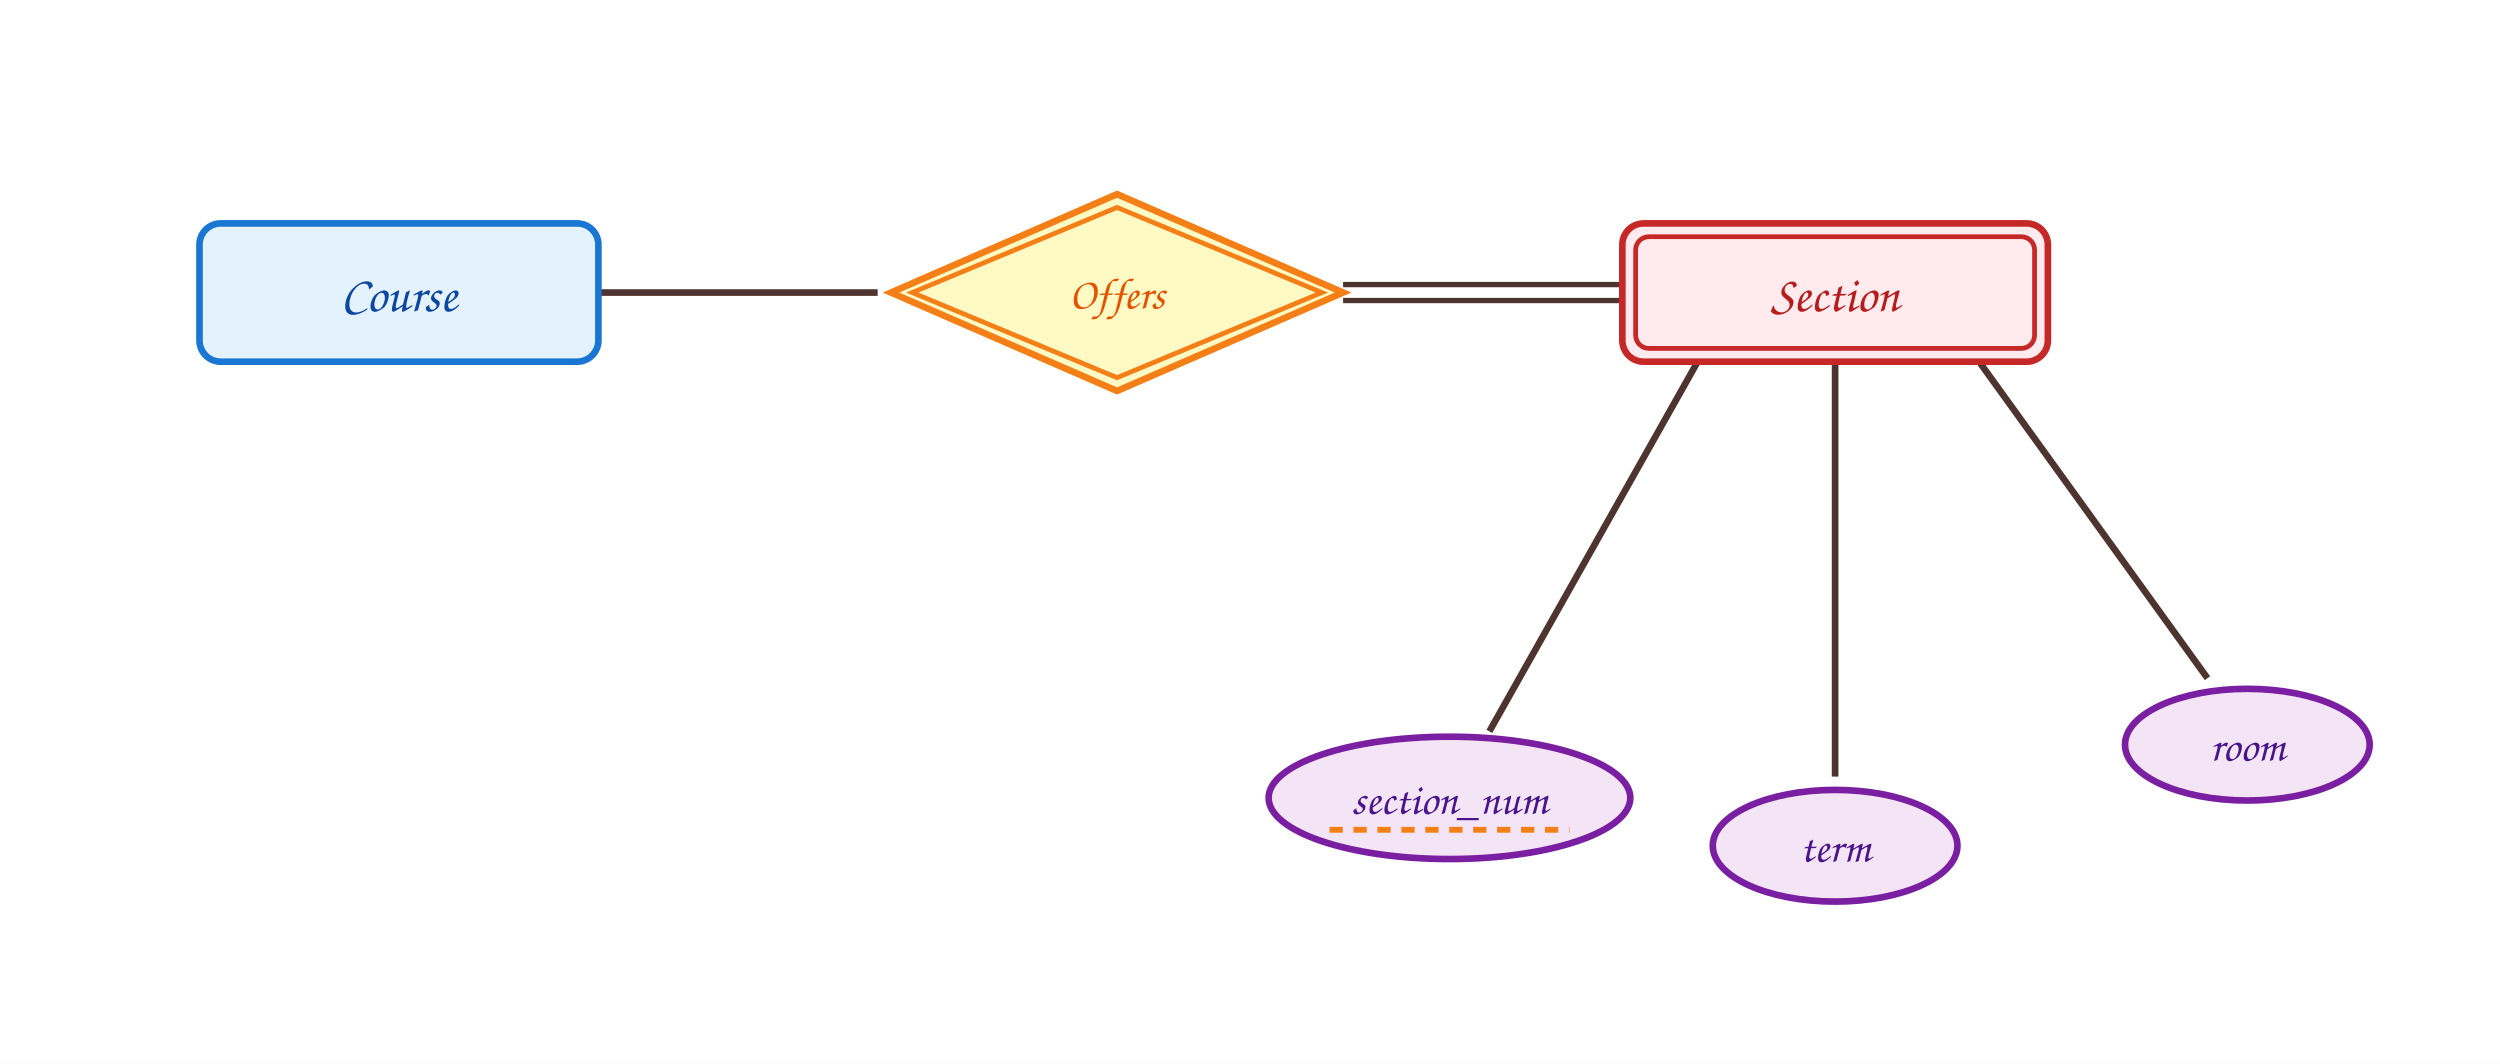
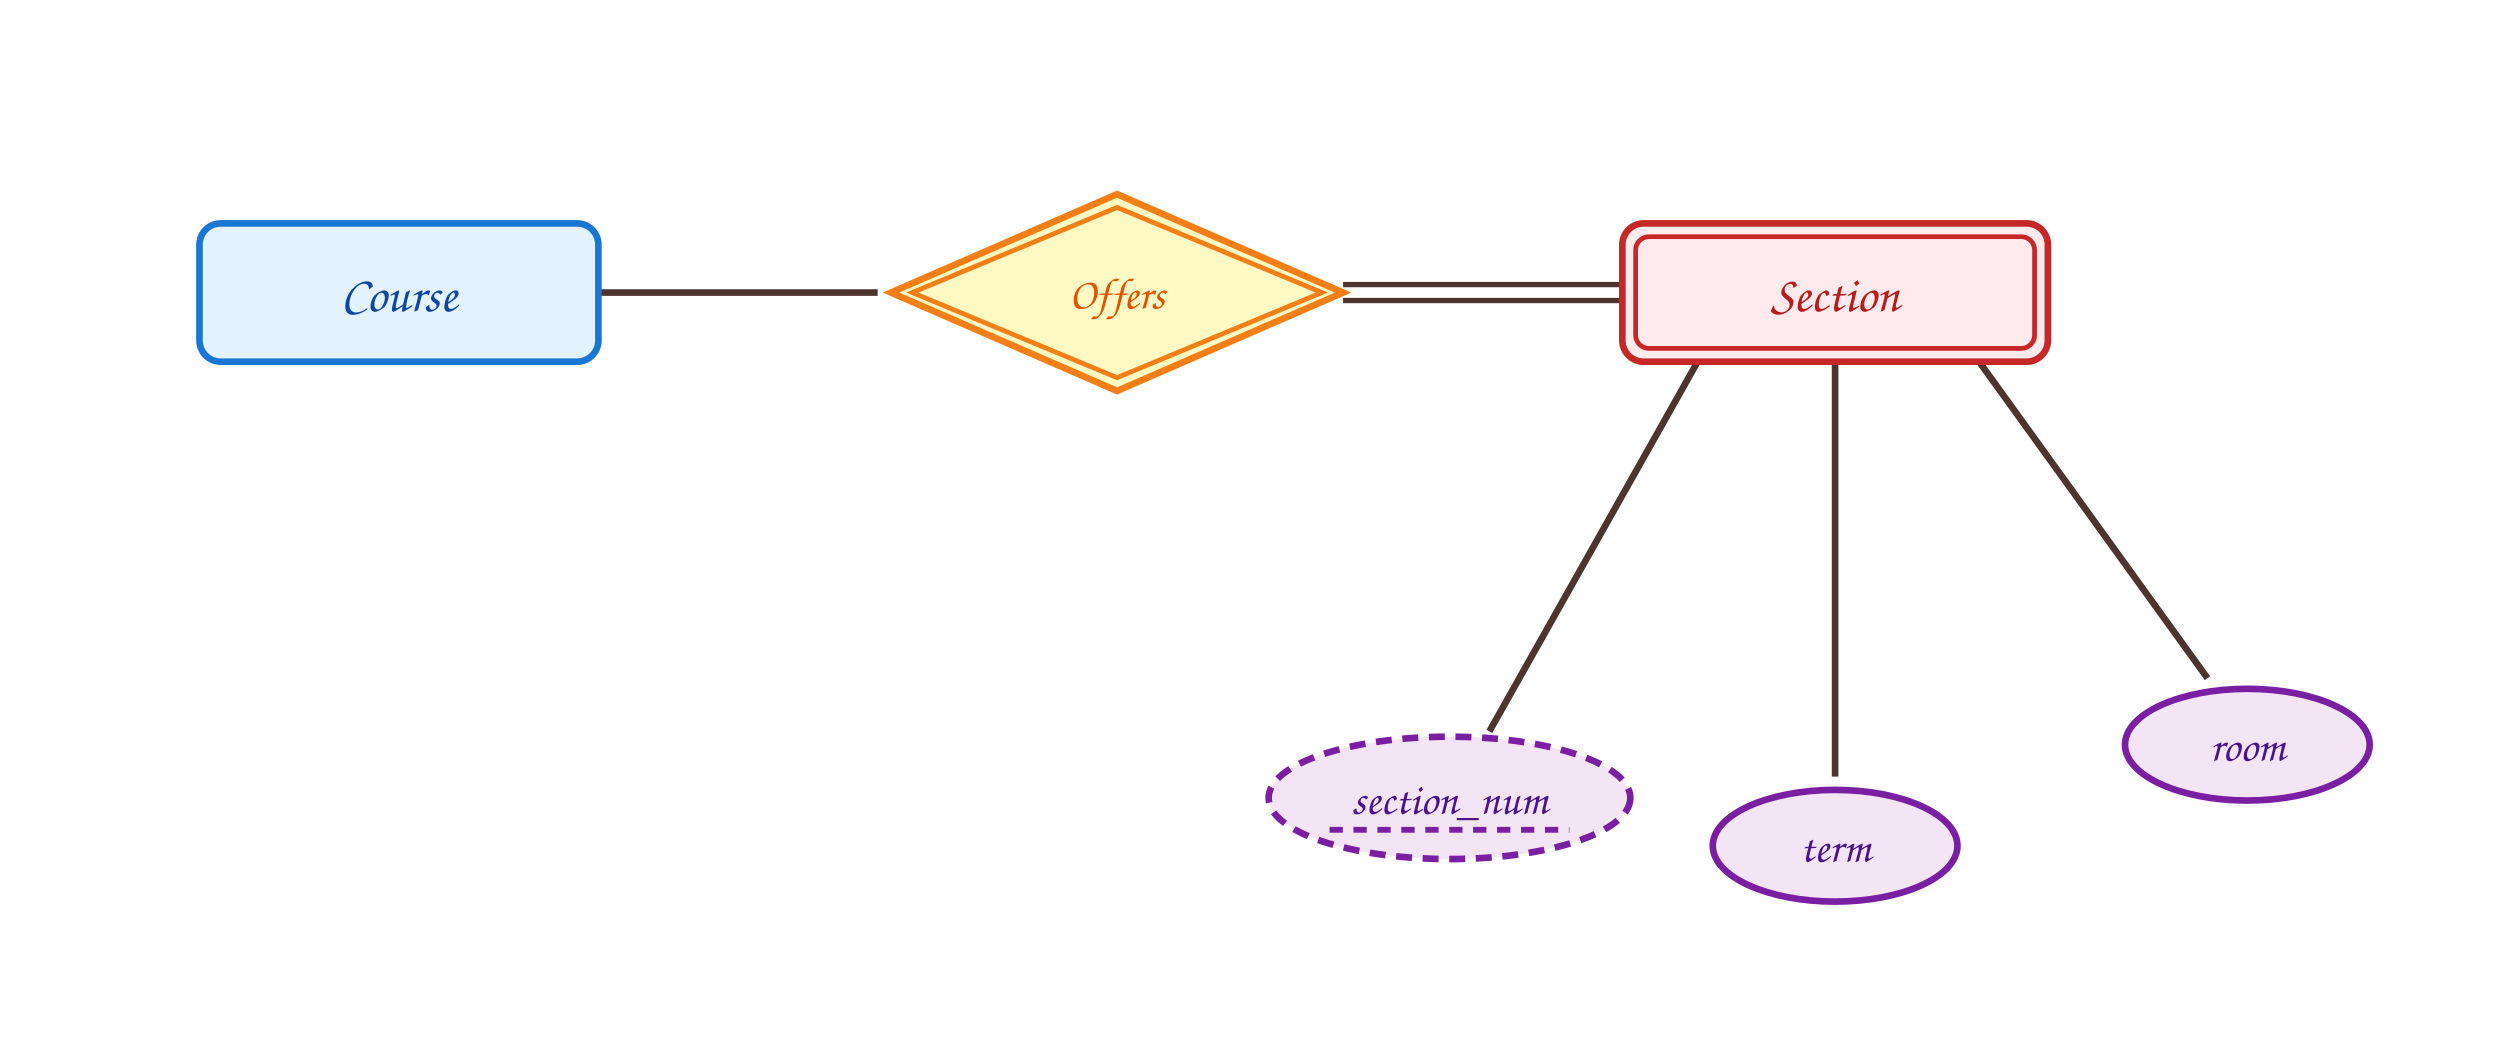
<svg xmlns="http://www.w3.org/2000/svg" viewBox="0 0 940 400" font-family="'Chalkboard SE','Comic Sans MS','Segoe Print',cursive">
  <defs>
    <filter id="glow" x="-60%" y="-60%" width="220%" height="220%">
      <feDropShadow dx="0" dy="0" stdDeviation="5" flood-color="#ffb300" flood-opacity="0.9" />
    </filter>
    <marker id="lead" viewBox="0 0 10 10" refX="8" refY="5" markerWidth="7" markerHeight="7" orient="auto-start-reverse">
      <path d="M 0 1 L 9 5 L 0 9 z" fill="#ff6f00" />
    </marker>
  </defs>
  <rect width="940" height="400" fill="#ffffff" />
  <line x1="225" y1="110" x2="330" y2="110" stroke="#4E342E" stroke-width="2.5" />
  <line x1="505" y1="107" x2="610" y2="107" stroke="#4E342E" stroke-width="2" />
  <line x1="505" y1="113" x2="610" y2="113" stroke="#4E342E" stroke-width="2" />
  <line x1="640" y1="133" x2="560" y2="275" stroke="#4E342E" stroke-width="2.5" />
  <line x1="690" y1="136" x2="690" y2="292" stroke="#4E342E" stroke-width="2.5" />
  <line x1="742" y1="133" x2="830" y2="255" stroke="#4E342E" stroke-width="2.5" />
  <g>
    <rect x="75" y="84" width="150" height="52" rx="8" fill="#e3f2fd" stroke="#1976d2" stroke-width="2.5" />
    <text x="150" y="117" font-size="19" fill="#0d47a1" text-anchor="middle">Course</text>
  </g>
  <g>
    <polygon points="420,73 505,110 420,147 335,110" fill="#fff9c4" stroke="#f57f17" stroke-width="2.5" />
    <polygon points="420,78 497,110 420,142 343,110" fill="none" stroke="#f57f17" stroke-width="1.8" />
    <text x="420" y="116" font-size="16.5" fill="#e65100" text-anchor="middle">Offers</text>
  </g>
  <g>
    <rect x="610" y="84" width="160" height="52" rx="8" fill="#ffebee" stroke="#c62828" stroke-width="2.5" />
    <rect x="615" y="89" width="150" height="42" rx="5" fill="none" stroke="#c62828" stroke-width="1.8" />
    <text x="690" y="117" font-size="19" fill="#b71c1c" text-anchor="middle">Section</text>
  </g>
  <g>
-     <ellipse cx="545" cy="300" rx="68" ry="23" fill="#f3e5f5" stroke="#7b1fa2" stroke-width="2.5" />
+     <ellipse cx="545" cy="300" rx="68" ry="23" fill="#f3e5f5" stroke="#7b1fa2" stroke-width="2.5" stroke-dasharray="6 4" />
    <text x="545" y="306" font-size="16.5" fill="#4a148c" text-anchor="middle">section_num</text>
-     <line x1="499.9" y1="312" x2="590.1" y2="312" stroke="#f57f17" stroke-width="2.2" stroke-dasharray="5 4" />
+     <line x1="499.9" y1="312" x2="590.1" y2="312" stroke="#7b1fa2" stroke-width="2.2" stroke-dasharray="5 4" />
  </g>
  <g>
    <ellipse cx="690" cy="318" rx="46" ry="21" fill="#f3e5f5" stroke="#7b1fa2" stroke-width="2.5" />
    <text x="690" y="324" font-size="16.5" fill="#4a148c" text-anchor="middle">term</text>
  </g>
  <g>
    <ellipse cx="845" cy="280" rx="46" ry="21" fill="#f3e5f5" stroke="#7b1fa2" stroke-width="2.5" />
    <text x="845" y="286" font-size="16.5" fill="#4a148c" text-anchor="middle">room</text>
  </g>
</svg>
